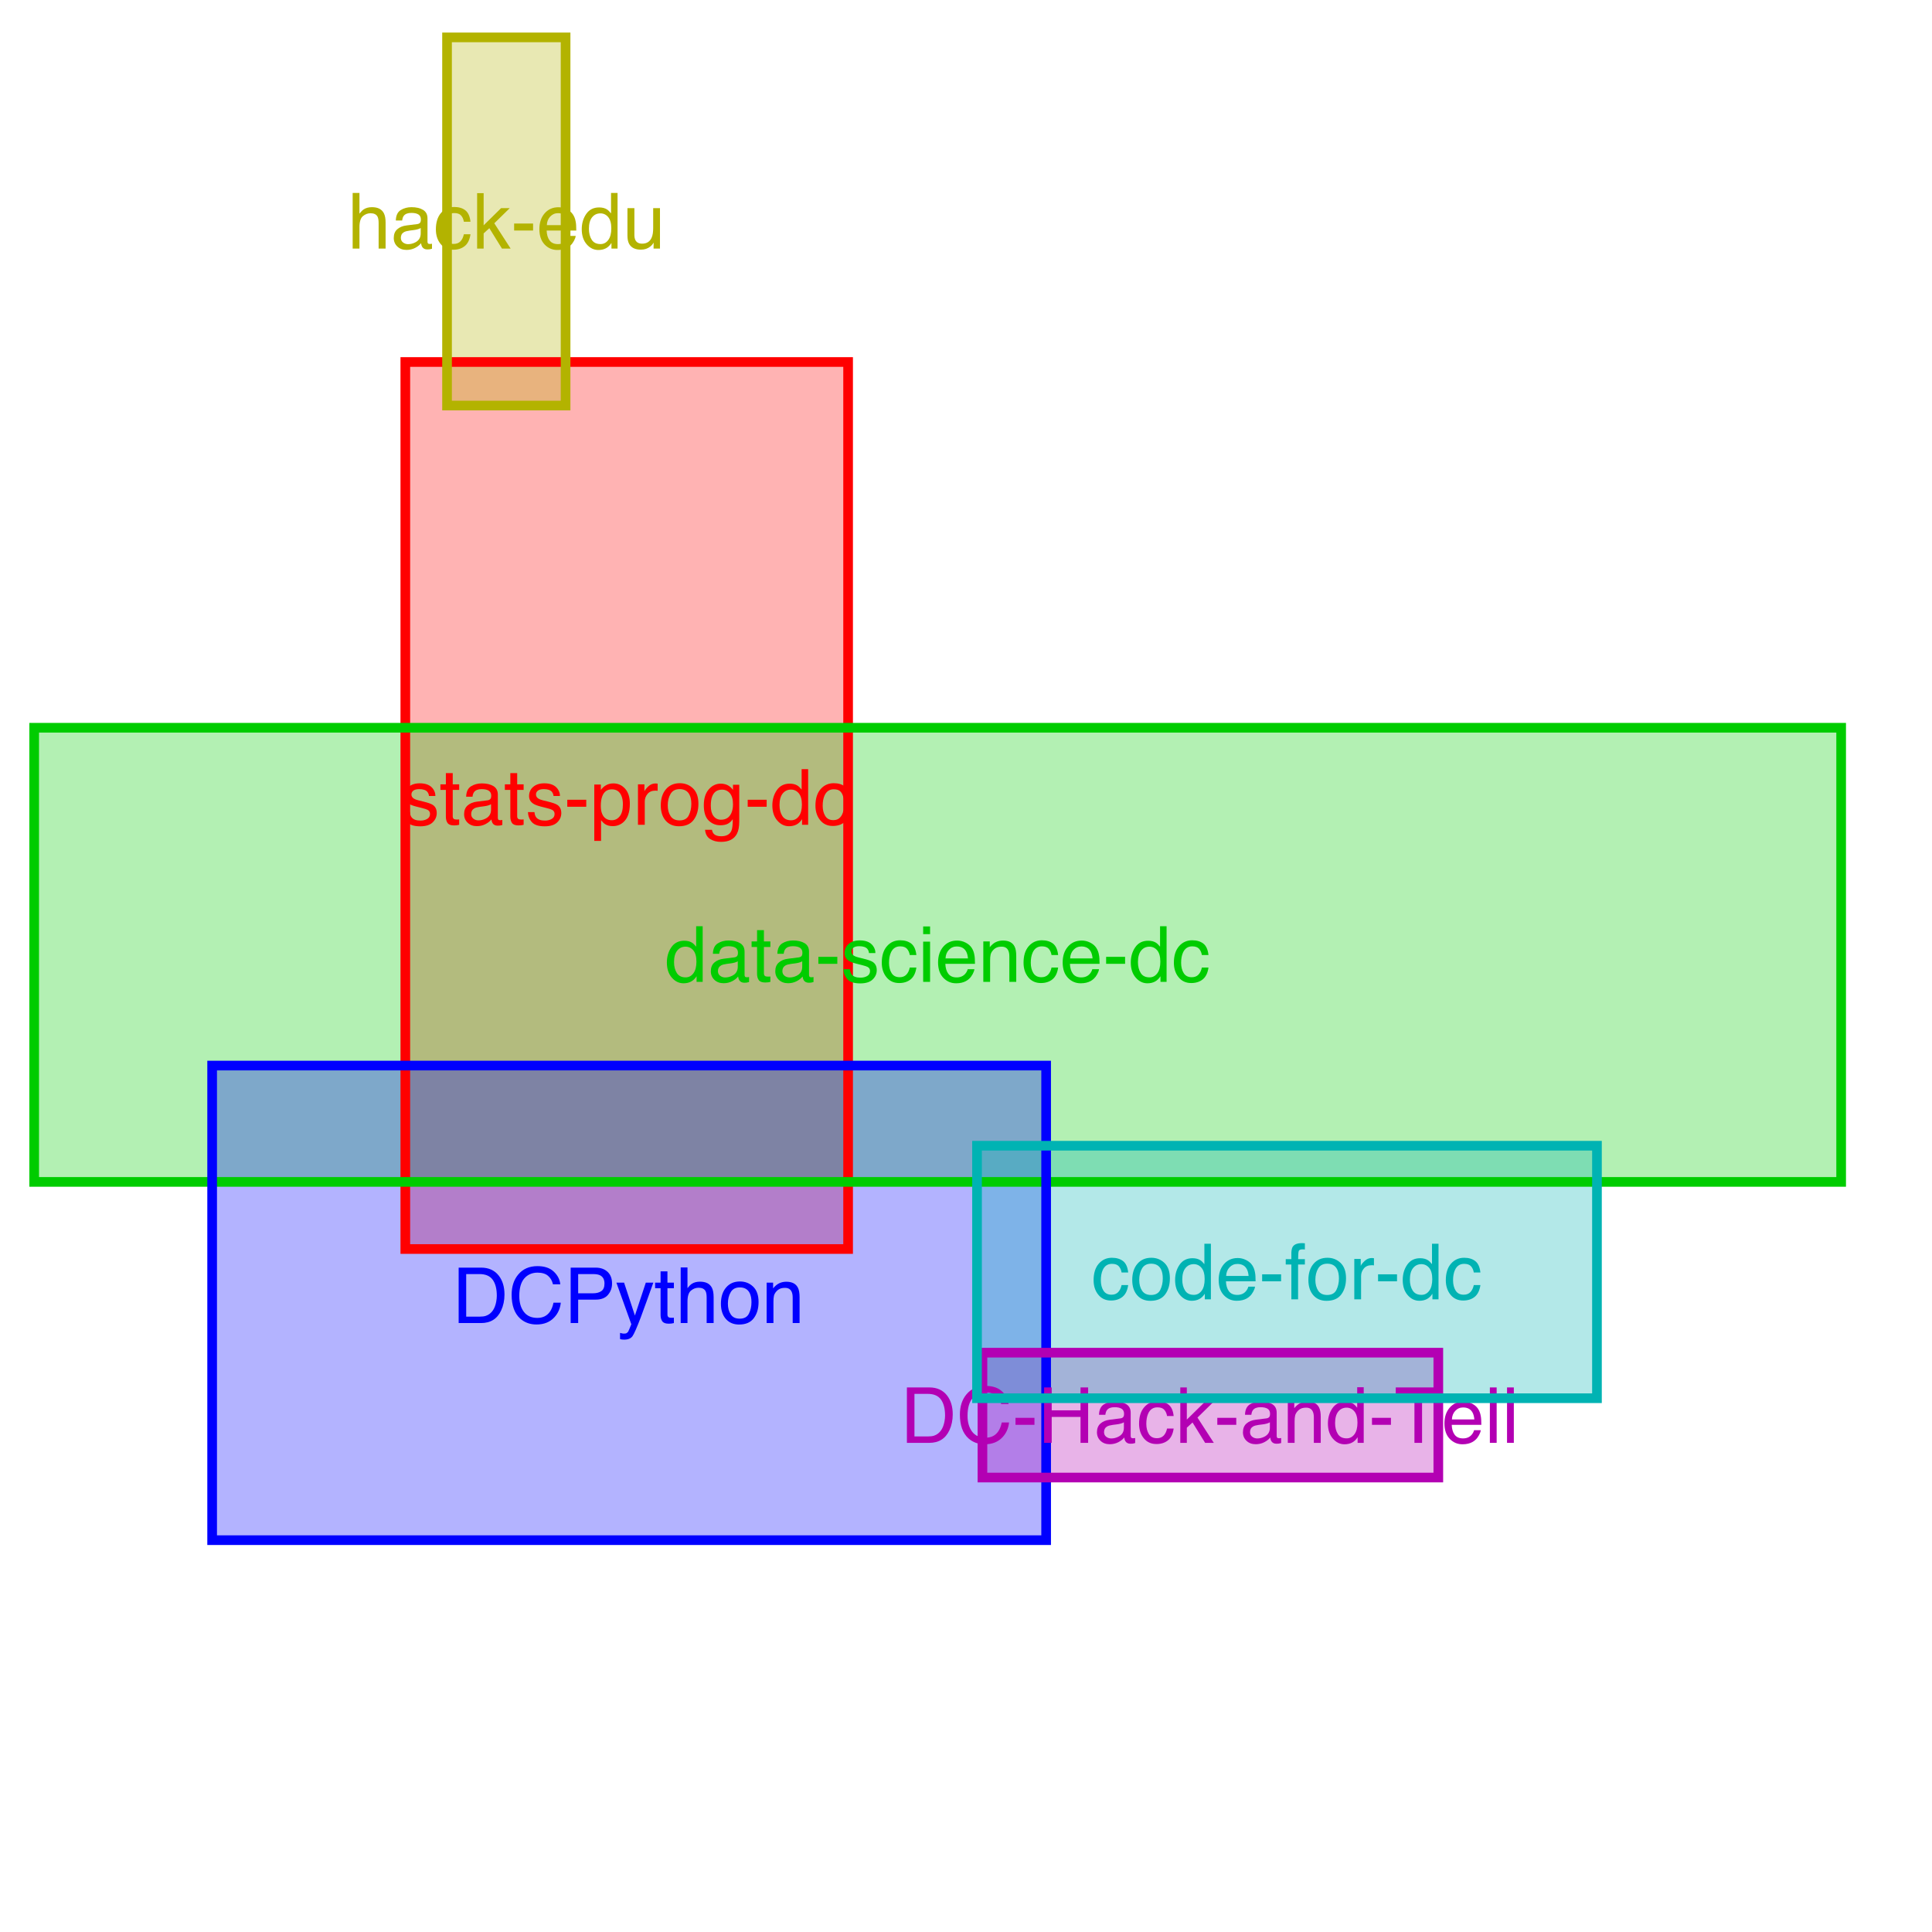
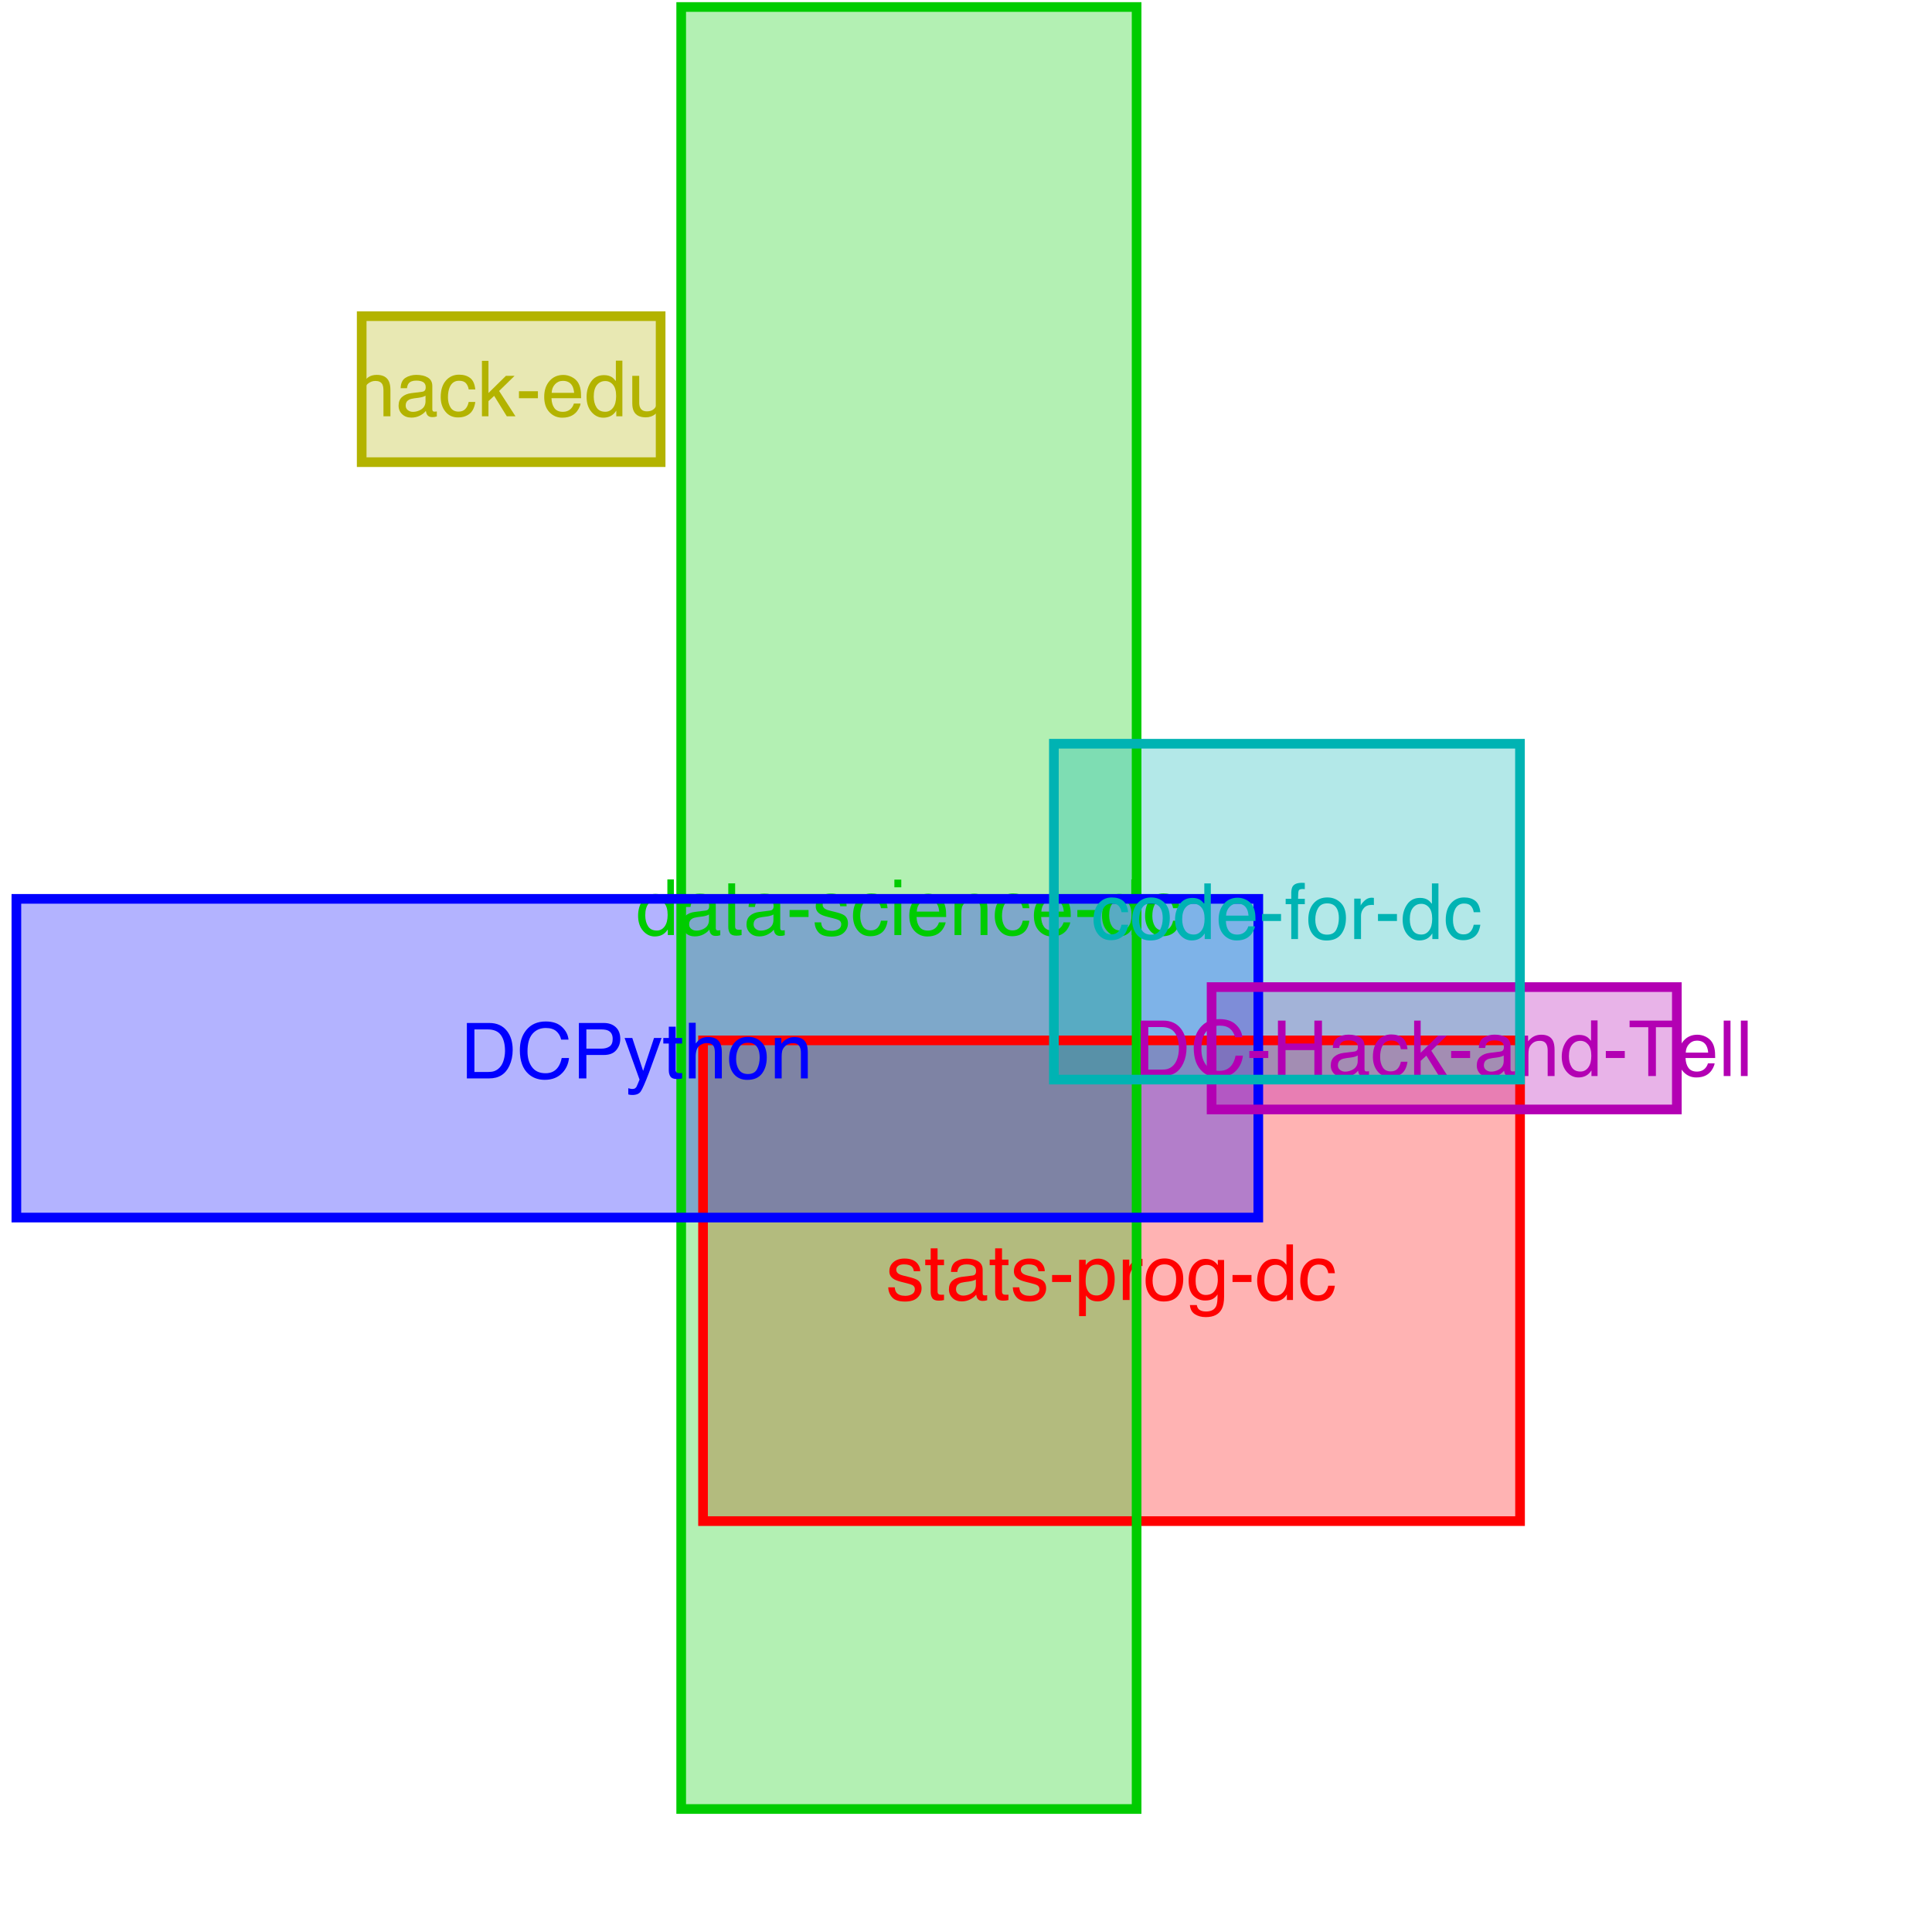
<svg xmlns="http://www.w3.org/2000/svg" xmlns:xlink="http://www.w3.org/1999/xlink" width="500pt" height="500pt" viewBox="0 0 500 500" version="1.1">
  <defs>
    <g>
      <symbol overflow="visible" id="glyph0-0">
        <path style="stroke:none;" d="" />
      </symbol>
      <symbol overflow="visible" id="glyph0-1">
        <path style="stroke:none;" d="M 2.336 -3.281 C 2.387 -2.695 2.531 -2.246 2.773 -1.934 C 3.215 -1.367 3.984 -1.086 5.078 -1.086 C 5.73 -1.086 6.301 -1.227 6.797 -1.508 C 7.293 -1.793 7.539 -2.23 7.539 -2.82 C 7.539 -3.27 7.34 -3.613 6.945 -3.848 C 6.691 -3.992 6.188 -4.156 5.438 -4.344 L 4.043 -4.695 C 3.152 -4.918 2.492 -5.164 2.07 -5.438 C 1.316 -5.914 0.938 -6.57 0.938 -7.414 C 0.938 -8.402 1.293 -9.203 2.008 -9.812 C 2.719 -10.426 3.68 -10.734 4.883 -10.734 C 6.457 -10.734 7.594 -10.27 8.289 -9.344 C 8.727 -8.758 8.938 -8.129 8.926 -7.453 L 7.266 -7.453 C 7.234 -7.848 7.094 -8.211 6.844 -8.535 C 6.441 -8.996 5.742 -9.227 4.746 -9.227 C 4.082 -9.227 3.578 -9.102 3.238 -8.848 C 2.895 -8.594 2.727 -8.258 2.727 -7.844 C 2.727 -7.387 2.949 -7.023 3.398 -6.75 C 3.66 -6.586 4.043 -6.441 4.551 -6.32 L 5.711 -6.035 C 6.977 -5.73 7.82 -5.434 8.25 -5.148 C 8.934 -4.699 9.277 -3.992 9.277 -3.027 C 9.277 -2.098 8.926 -1.293 8.219 -0.617 C 7.512 0.062 6.438 0.398 4.992 0.398 C 3.434 0.398 2.332 0.047 1.684 -0.66 C 1.035 -1.367 0.691 -2.238 0.645 -3.281 Z " />
      </symbol>
      <symbol overflow="visible" id="glyph0-2">
        <path style="stroke:none;" d="M 1.641 -13.379 L 3.418 -13.379 L 3.418 -10.461 L 5.086 -10.461 L 5.086 -9.023 L 3.418 -9.023 L 3.418 -2.195 C 3.418 -1.832 3.543 -1.59 3.789 -1.465 C 3.926 -1.395 4.152 -1.359 4.473 -1.359 C 4.559 -1.359 4.648 -1.359 4.746 -1.363 C 4.844 -1.367 4.957 -1.375 5.086 -1.387 L 5.086 0 C 4.887 0.059 4.676 0.102 4.457 0.125 C 4.238 0.152 4.004 0.164 3.75 0.164 C 2.93 0.164 2.375 -0.043 2.078 -0.465 C 1.785 -0.883 1.641 -1.43 1.641 -2.102 L 1.641 -9.023 L 0.227 -9.023 L 0.227 -10.461 L 1.641 -10.461 Z " />
      </symbol>
      <symbol overflow="visible" id="glyph0-3">
        <path style="stroke:none;" d="M 3.195 -1.582 C 3.566 -1.289 4.004 -1.141 4.512 -1.141 C 5.129 -1.141 5.73 -1.285 6.309 -1.57 C 7.285 -2.047 7.773 -2.824 7.773 -3.906 L 7.773 -5.32 C 7.559 -5.184 7.281 -5.07 6.945 -4.98 C 6.605 -4.891 6.273 -4.824 5.945 -4.785 L 4.883 -4.648 C 4.246 -4.562 3.766 -4.43 3.445 -4.25 C 2.906 -3.941 2.637 -3.453 2.637 -2.781 C 2.637 -2.273 2.82 -1.875 3.195 -1.582 Z M 6.895 -6.336 C 7.297 -6.391 7.57 -6.559 7.703 -6.844 C 7.781 -7 7.82 -7.227 7.82 -7.52 C 7.82 -8.117 7.609 -8.555 7.184 -8.824 C 6.758 -9.094 6.145 -9.227 5.352 -9.227 C 4.434 -9.227 3.781 -8.98 3.398 -8.484 C 3.184 -8.211 3.043 -7.805 2.977 -7.266 L 1.336 -7.266 C 1.371 -8.555 1.789 -9.453 2.594 -9.957 C 3.398 -10.461 4.328 -10.711 5.391 -10.711 C 6.621 -10.711 7.621 -10.477 8.391 -10.008 C 9.152 -9.539 9.531 -8.812 9.531 -7.82 L 9.531 -1.797 C 9.531 -1.613 9.57 -1.469 9.645 -1.359 C 9.719 -1.246 9.875 -1.191 10.117 -1.191 C 10.195 -1.191 10.281 -1.195 10.383 -1.207 C 10.48 -1.215 10.582 -1.23 10.695 -1.25 L 10.695 0.047 C 10.422 0.125 10.211 0.176 10.07 0.195 C 9.926 0.215 9.73 0.227 9.484 0.227 C 8.879 0.227 8.438 0.008 8.164 -0.422 C 8.02 -0.648 7.922 -0.969 7.859 -1.387 C 7.504 -0.918 6.988 -0.512 6.32 -0.164 C 5.648 0.18 4.91 0.352 4.102 0.352 C 3.133 0.352 2.34 0.059 1.723 -0.531 C 1.109 -1.121 0.801 -1.859 0.801 -2.742 C 0.801 -3.715 1.102 -4.465 1.711 -5 C 2.316 -5.535 3.109 -5.863 4.094 -5.984 Z " />
      </symbol>
      <symbol overflow="visible" id="glyph0-4">
        <path style="stroke:none;" d="M 0.828 -6.477 L 5.734 -6.477 L 5.734 -4.668 L 0.828 -4.668 Z " />
      </symbol>
      <symbol overflow="visible" id="glyph0-5">
        <path style="stroke:none;" d="M 7.75 -2.211 C 8.293 -2.898 8.562 -3.926 8.562 -5.293 C 8.562 -6.125 8.445 -6.844 8.203 -7.441 C 7.746 -8.594 6.914 -9.172 5.703 -9.172 C 4.484 -9.172 3.652 -8.562 3.203 -7.344 C 2.961 -6.691 2.844 -5.867 2.844 -4.863 C 2.844 -4.055 2.961 -3.367 3.203 -2.805 C 3.66 -1.723 4.492 -1.18 5.703 -1.18 C 6.523 -1.18 7.207 -1.523 7.75 -2.211 Z M 1.152 -10.41 L 2.859 -10.41 L 2.859 -9.023 C 3.211 -9.5 3.598 -9.867 4.016 -10.125 C 4.605 -10.516 5.305 -10.711 6.102 -10.711 C 7.289 -10.711 8.293 -10.258 9.121 -9.352 C 9.949 -8.441 10.359 -7.145 10.359 -5.461 C 10.359 -3.18 9.766 -1.555 8.574 -0.578 C 7.82 0.043 6.941 0.352 5.938 0.352 C 5.148 0.352 4.488 0.18 3.953 -0.164 C 3.641 -0.359 3.293 -0.695 2.91 -1.172 L 2.91 4.172 L 1.152 4.172 Z " />
      </symbol>
      <symbol overflow="visible" id="glyph0-6">
        <path style="stroke:none;" d="M 1.336 -10.461 L 3.008 -10.461 L 3.008 -8.652 C 3.145 -9.004 3.48 -9.434 4.016 -9.938 C 4.547 -10.441 5.164 -10.695 5.859 -10.695 C 5.891 -10.695 5.945 -10.691 6.023 -10.684 C 6.102 -10.676 6.238 -10.664 6.426 -10.645 L 6.426 -8.789 C 6.32 -8.809 6.227 -8.82 6.137 -8.828 C 6.051 -8.836 5.953 -8.836 5.852 -8.836 C 4.965 -8.836 4.285 -8.555 3.809 -7.984 C 3.332 -7.414 3.094 -6.758 3.094 -6.016 L 3.094 0 L 1.336 0 Z " />
      </symbol>
      <symbol overflow="visible" id="glyph0-7">
        <path style="stroke:none;" d="M 7.836 -2.457 C 8.27 -3.34 8.484 -4.32 8.484 -5.398 C 8.484 -6.375 8.328 -7.172 8.016 -7.781 C 7.523 -8.746 6.672 -9.227 5.461 -9.227 C 4.387 -9.227 3.602 -8.82 3.117 -8 C 2.629 -7.18 2.383 -6.188 2.383 -5.031 C 2.383 -3.918 2.625 -2.988 3.117 -2.246 C 3.605 -1.504 4.379 -1.133 5.438 -1.133 C 6.605 -1.133 7.402 -1.574 7.836 -2.457 Z M 8.926 -9.414 C 9.855 -8.516 10.32 -7.195 10.32 -5.449 C 10.32 -3.762 9.914 -2.371 9.094 -1.27 C 8.273 -0.168 7 0.383 5.273 0.383 C 3.836 0.383 2.691 -0.105 1.844 -1.078 C 1 -2.051 0.578 -3.359 0.578 -5 C 0.578 -6.758 1.023 -8.156 1.914 -9.199 C 2.805 -10.242 4.004 -10.762 5.508 -10.762 C 6.855 -10.762 7.996 -10.312 8.926 -9.414 Z " />
      </symbol>
      <symbol overflow="visible" id="glyph0-8">
        <path style="stroke:none;" d="M 7.129 -10.039 C 7.461 -9.812 7.801 -9.48 8.145 -9.043 L 8.145 -10.359 L 9.766 -10.359 L 9.766 -0.852 C 9.766 0.477 9.57 1.527 9.18 2.297 C 8.449 3.715 7.074 4.422 5.047 4.422 C 3.922 4.422 2.977 4.172 2.207 3.668 C 1.438 3.164 1.008 2.375 0.918 1.297 L 2.703 1.297 C 2.789 1.766 2.961 2.129 3.211 2.383 C 3.609 2.773 4.234 2.969 5.086 2.969 C 6.434 2.969 7.316 2.492 7.734 1.543 C 7.98 0.984 8.094 -0.016 8.078 -1.453 C 7.727 -0.922 7.301 -0.523 6.805 -0.266 C 6.312 -0.004 5.656 0.125 4.844 0.125 C 3.711 0.125 2.719 -0.273 1.871 -1.078 C 1.02 -1.883 0.594 -3.211 0.594 -5.07 C 0.594 -6.82 1.023 -8.188 1.879 -9.172 C 2.734 -10.152 3.77 -10.645 4.98 -10.645 C 5.801 -10.645 6.516 -10.441 7.129 -10.039 Z M 7.344 -8.156 C 6.809 -8.781 6.129 -9.094 5.305 -9.094 C 4.066 -9.094 3.219 -8.512 2.766 -7.352 C 2.523 -6.734 2.402 -5.926 2.402 -4.922 C 2.402 -3.742 2.641 -2.848 3.121 -2.23 C 3.598 -1.617 4.242 -1.309 5.047 -1.309 C 6.312 -1.309 7.199 -1.879 7.715 -3.016 C 8 -3.66 8.145 -4.414 8.145 -5.273 C 8.145 -6.57 7.879 -7.531 7.344 -8.156 Z " />
      </symbol>
      <symbol overflow="visible" id="glyph0-9">
        <path style="stroke:none;" d="M 3.117 -2.297 C 3.59 -1.539 4.352 -1.164 5.398 -1.164 C 6.215 -1.164 6.883 -1.512 7.406 -2.211 C 7.93 -2.91 8.195 -3.914 8.195 -5.227 C 8.195 -6.547 7.922 -7.523 7.383 -8.16 C 6.844 -8.793 6.176 -9.109 5.383 -9.109 C 4.496 -9.109 3.777 -8.773 3.227 -8.094 C 2.676 -7.418 2.402 -6.422 2.402 -5.109 C 2.402 -3.988 2.641 -3.051 3.117 -2.297 Z M 7.062 -10.137 C 7.375 -9.941 7.727 -9.602 8.125 -9.109 L 8.125 -14.395 L 9.812 -14.395 L 9.812 0 L 8.234 0 L 8.234 -1.453 C 7.824 -0.809 7.336 -0.344 6.777 -0.059 C 6.219 0.227 5.578 0.371 4.852 0.371 C 3.688 0.371 2.68 -0.117 1.828 -1.098 C 0.973 -2.078 0.547 -3.383 0.547 -5.008 C 0.547 -6.531 0.938 -7.852 1.715 -8.969 C 2.492 -10.086 3.602 -10.645 5.047 -10.645 C 5.848 -10.645 6.52 -10.477 7.062 -10.137 Z " />
      </symbol>
      <symbol overflow="visible" id="glyph0-10">
        <path style="stroke:none;" d="M 8.199 -9.902 C 8.938 -9.328 9.383 -8.344 9.531 -6.945 L 7.82 -6.945 C 7.719 -7.59 7.48 -8.125 7.109 -8.551 C 6.738 -8.977 6.141 -9.188 5.32 -9.188 C 4.203 -9.188 3.402 -8.641 2.922 -7.547 C 2.609 -6.84 2.453 -5.965 2.453 -4.922 C 2.453 -3.875 2.672 -2.992 3.117 -2.273 C 3.559 -1.559 4.254 -1.203 5.203 -1.203 C 5.934 -1.203 6.512 -1.426 6.938 -1.871 C 7.363 -2.316 7.66 -2.926 7.82 -3.703 L 9.531 -3.703 C 9.336 -2.316 8.848 -1.301 8.066 -0.66 C 7.285 -0.02 6.285 0.305 5.07 0.305 C 3.703 0.305 2.609 -0.195 1.797 -1.195 C 0.984 -2.195 0.578 -3.445 0.578 -4.941 C 0.578 -6.777 1.023 -8.207 1.914 -9.227 C 2.805 -10.25 3.941 -10.762 5.32 -10.762 C 6.5 -10.762 7.461 -10.477 8.199 -9.902 Z " />
      </symbol>
      <symbol overflow="visible" id="glyph0-11">
        <path style="stroke:none;" d="M 1.289 -10.41 L 3.078 -10.41 L 3.078 0 L 1.289 0 Z M 1.289 -14.344 L 3.078 -14.344 L 3.078 -12.352 L 1.289 -12.352 Z " />
      </symbol>
      <symbol overflow="visible" id="glyph0-12">
        <path style="stroke:none;" d="M 7.805 -10.172 C 8.5 -9.824 9.031 -9.371 9.395 -8.82 C 9.746 -8.293 9.98 -7.676 10.098 -6.973 C 10.203 -6.492 10.254 -5.723 10.254 -4.668 L 2.586 -4.668 C 2.621 -3.605 2.871 -2.754 3.34 -2.113 C 3.809 -1.473 4.535 -1.152 5.516 -1.152 C 6.434 -1.152 7.168 -1.453 7.715 -2.062 C 8.027 -2.414 8.25 -2.82 8.379 -3.281 L 10.109 -3.281 C 10.062 -2.898 9.91 -2.469 9.652 -1.996 C 9.395 -1.523 9.109 -1.141 8.789 -0.84 C 8.254 -0.32 7.594 0.031 6.805 0.215 C 6.383 0.32 5.906 0.371 5.371 0.371 C 4.07 0.371 2.965 -0.102 2.062 -1.051 C 1.156 -1.996 0.703 -3.324 0.703 -5.031 C 0.703 -6.711 1.16 -8.074 2.07 -9.121 C 2.98 -10.168 4.172 -10.695 5.645 -10.695 C 6.387 -10.695 7.105 -10.52 7.805 -10.172 Z M 8.445 -6.062 C 8.375 -6.824 8.211 -7.434 7.949 -7.891 C 7.469 -8.738 6.664 -9.16 5.539 -9.16 C 4.73 -9.16 4.055 -8.867 3.508 -8.285 C 2.961 -7.703 2.668 -6.961 2.637 -6.062 Z " />
      </symbol>
      <symbol overflow="visible" id="glyph0-13">
        <path style="stroke:none;" d="M 1.289 -10.461 L 2.961 -10.461 L 2.961 -8.977 C 3.453 -9.586 3.977 -10.027 4.531 -10.293 C 5.086 -10.559 5.699 -10.695 6.375 -10.695 C 7.859 -10.695 8.863 -10.176 9.383 -9.141 C 9.672 -8.574 9.812 -7.766 9.812 -6.711 L 9.812 0 L 8.027 0 L 8.027 -6.594 C 8.027 -7.23 7.934 -7.742 7.742 -8.133 C 7.43 -8.785 6.867 -9.109 6.047 -9.109 C 5.629 -9.109 5.285 -9.07 5.02 -8.984 C 4.539 -8.84 4.113 -8.555 3.75 -8.125 C 3.457 -7.781 3.266 -7.422 3.18 -7.055 C 3.09 -6.688 3.047 -6.164 3.047 -5.477 L 3.047 0 L 1.289 0 Z " />
      </symbol>
      <symbol overflow="visible" id="glyph0-14">
        <path style="stroke:none;" d="M 7.031 -1.66 C 7.688 -1.66 8.23 -1.727 8.652 -1.867 C 9.406 -2.121 10.027 -2.609 10.508 -3.328 C 10.891 -3.91 11.168 -4.652 11.336 -5.555 C 11.434 -6.098 11.484 -6.598 11.484 -7.062 C 11.484 -8.84 11.133 -10.219 10.426 -11.203 C 9.719 -12.184 8.582 -12.676 7.012 -12.676 L 3.562 -12.676 L 3.562 -1.66 Z M 1.609 -14.344 L 7.422 -14.344 C 9.395 -14.344 10.926 -13.645 12.012 -12.246 C 12.98 -10.984 13.469 -9.367 13.469 -7.391 C 13.469 -5.867 13.18 -4.492 12.609 -3.262 C 11.598 -1.086 9.863 0 7.402 0 L 1.609 0 Z " />
      </symbol>
      <symbol overflow="visible" id="glyph0-15">
        <path style="stroke:none;" d="M 11.797 -13.301 C 12.801 -12.344 13.355 -11.258 13.469 -10.039 L 11.57 -10.039 C 11.355 -10.965 10.93 -11.695 10.289 -12.234 C 9.648 -12.777 8.746 -13.047 7.586 -13.047 C 6.176 -13.047 5.035 -12.551 4.164 -11.559 C 3.297 -10.566 2.859 -9.043 2.859 -6.992 C 2.859 -5.312 3.254 -3.949 4.039 -2.906 C 4.824 -1.859 5.992 -1.336 7.547 -1.336 C 8.98 -1.336 10.07 -1.887 10.82 -2.988 C 11.219 -3.566 11.516 -4.328 11.711 -5.273 L 13.602 -5.273 C 13.434 -3.762 12.875 -2.496 11.922 -1.477 C 10.785 -0.246 9.25 0.371 7.312 0.371 C 5.648 0.371 4.25 -0.133 3.117 -1.141 C 1.625 -2.477 0.879 -4.539 0.879 -7.324 C 0.879 -9.441 1.438 -11.176 2.559 -12.531 C 3.77 -14 5.438 -14.734 7.57 -14.734 C 9.387 -14.734 10.793 -14.258 11.797 -13.301 Z " />
      </symbol>
      <symbol overflow="visible" id="glyph0-16">
        <path style="stroke:none;" d="M 1.711 -14.344 L 8.164 -14.344 C 9.441 -14.344 10.469 -13.984 11.25 -13.266 C 12.031 -12.547 12.422 -11.535 12.422 -10.234 C 12.422 -9.113 12.074 -8.141 11.375 -7.309 C 10.68 -6.48 9.609 -6.062 8.164 -6.062 L 3.652 -6.062 L 3.652 0 L 1.711 0 Z M 9.289 -12.375 C 8.859 -12.574 8.27 -12.676 7.52 -12.676 L 3.652 -12.676 L 3.652 -7.703 L 7.52 -7.703 C 8.391 -7.703 9.102 -7.891 9.645 -8.262 C 10.188 -8.633 10.461 -9.289 10.461 -10.227 C 10.461 -11.281 10.07 -11.996 9.289 -12.375 Z " />
      </symbol>
      <symbol overflow="visible" id="glyph0-17">
        <path style="stroke:none;" d="M 7.82 -10.461 L 9.766 -10.461 C 9.52 -9.789 8.969 -8.258 8.117 -5.867 C 7.477 -4.07 6.945 -2.609 6.516 -1.477 C 5.5 1.195 4.781 2.82 4.367 3.406 C 3.949 3.992 3.234 4.289 2.219 4.289 C 1.969 4.289 1.777 4.277 1.645 4.258 C 1.512 4.238 1.348 4.203 1.152 4.148 L 1.152 2.547 C 1.457 2.633 1.68 2.688 1.816 2.703 C 1.953 2.723 2.074 2.734 2.18 2.734 C 2.504 2.734 2.742 2.68 2.895 2.574 C 3.047 2.465 3.176 2.336 3.281 2.18 C 3.312 2.125 3.43 1.859 3.633 1.375 C 3.836 0.895 3.98 0.539 4.07 0.305 L 0.203 -10.461 L 2.195 -10.461 L 5 -1.945 Z " />
      </symbol>
      <symbol overflow="visible" id="glyph0-18">
        <path style="stroke:none;" d="M 1.289 -14.395 L 3.047 -14.395 L 3.047 -9.043 C 3.465 -9.57 3.836 -9.941 4.172 -10.156 C 4.738 -10.527 5.441 -10.711 6.289 -10.711 C 7.805 -10.711 8.836 -10.184 9.375 -9.121 C 9.668 -8.543 9.812 -7.738 9.812 -6.711 L 9.812 0 L 8.008 0 L 8.008 -6.594 C 8.008 -7.359 7.91 -7.922 7.715 -8.281 C 7.395 -8.855 6.797 -9.141 5.918 -9.141 C 5.188 -9.141 4.527 -8.891 3.938 -8.391 C 3.344 -7.887 3.047 -6.941 3.047 -5.547 L 3.047 0 L 1.289 0 Z " />
      </symbol>
      <symbol overflow="visible" id="glyph0-19">
        <path style="stroke:none;" d="M 1.57 -14.344 L 3.535 -14.344 L 3.535 -8.418 L 10.996 -8.418 L 10.996 -14.344 L 12.961 -14.344 L 12.961 0 L 10.996 0 L 10.996 -6.711 L 3.535 -6.711 L 3.535 0 L 1.57 0 Z " />
      </symbol>
      <symbol overflow="visible" id="glyph0-20">
        <path style="stroke:none;" d="M 1.25 -14.344 L 2.938 -14.344 L 2.938 -6.016 L 7.453 -10.461 L 9.695 -10.461 L 5.695 -6.543 L 9.922 0 L 7.676 0 L 4.414 -5.273 L 2.938 -3.926 L 2.938 0 L 1.25 0 Z " />
      </symbol>
      <symbol overflow="visible" id="glyph0-21">
        <path style="stroke:none;" d="M 11.961 -14.344 L 11.961 -12.637 L 7.129 -12.637 L 7.129 0 L 5.156 0 L 5.156 -12.637 L 0.32 -12.637 L 0.32 -14.344 Z " />
      </symbol>
      <symbol overflow="visible" id="glyph0-22">
        <path style="stroke:none;" d="M 1.336 -14.344 L 3.094 -14.344 L 3.094 0 L 1.336 0 Z " />
      </symbol>
      <symbol overflow="visible" id="glyph0-23">
        <path style="stroke:none;" d="M 2.109 -13.652 C 2.52 -14.25 3.312 -14.551 4.484 -14.551 C 4.594 -14.551 4.707 -14.547 4.824 -14.539 C 4.941 -14.535 5.074 -14.523 5.227 -14.512 L 5.227 -12.91 C 5.043 -12.922 4.91 -12.93 4.828 -12.934 C 4.746 -12.938 4.672 -12.938 4.602 -12.938 C 4.066 -12.938 3.746 -12.801 3.641 -12.523 C 3.539 -12.246 3.484 -11.543 3.484 -10.41 L 5.227 -10.41 L 5.227 -9.023 L 3.469 -9.023 L 3.469 0 L 1.727 0 L 1.727 -9.023 L 0.273 -9.023 L 0.273 -10.41 L 1.727 -10.41 L 1.727 -12.051 C 1.754 -12.781 1.883 -13.312 2.109 -13.652 Z " />
      </symbol>
      <symbol overflow="visible" id="glyph0-24">
        <path style="stroke:none;" d="M 3.047 -10.461 L 3.047 -3.516 C 3.047 -2.98 3.133 -2.547 3.301 -2.207 C 3.613 -1.582 4.195 -1.27 5.047 -1.27 C 6.273 -1.27 7.105 -1.816 7.547 -2.91 C 7.789 -3.496 7.91 -4.301 7.91 -5.32 L 7.91 -10.461 L 9.668 -10.461 L 9.668 0 L 8.008 0 L 8.027 -1.543 C 7.801 -1.145 7.516 -0.812 7.18 -0.539 C 6.508 0.008 5.695 0.281 4.734 0.281 C 3.246 0.281 2.23 -0.215 1.688 -1.211 C 1.395 -1.746 1.25 -2.457 1.25 -3.352 L 1.25 -10.461 Z " />
      </symbol>
    </g>
  </defs>
-   <g id="surface1">
-     <path style=" stroke:none;fill-rule:nonzero;fill:rgb(100%,0%,0%);fill-opacity:0.3;" d="M 104.895 93.684 L 219.488 93.684 L 219.488 323.246 L 104.895 323.246 Z " />
-     <path style=" stroke:none;fill-rule:nonzero;fill:rgb(0%,80%,0%);fill-opacity:0.3;" d="M 8.848 188.34 L 476.488 188.34 L 476.488 305.875 L 8.848 305.875 Z " />
-     <path style=" stroke:none;fill-rule:nonzero;fill:rgb(0%,0%,100%);fill-opacity:0.3;" d="M 54.902 275.77 L 270.738 275.77 L 270.738 398.594 L 54.902 398.594 Z " />
-     <path style=" stroke:none;fill-rule:nonzero;fill:rgb(70%,0%,70%);fill-opacity:0.3;" d="M 254.254 350.07 L 372.234 350.07 L 372.234 382.387 L 254.254 382.387 Z " />
-     <path style=" stroke:none;fill-rule:nonzero;fill:rgb(0%,70%,70%);fill-opacity:0.3;" d="M 252.855 296.512 L 413.293 296.512 L 413.293 361.859 L 252.855 361.859 Z " />
-     <path style=" stroke:none;fill-rule:nonzero;fill:rgb(70%,70%,0%);fill-opacity:0.3;" d="M 115.695 9.676 L 146.371 9.676 L 146.371 104.957 L 115.695 104.957 Z " />
-     <path style="fill:none;stroke-width:2.5;stroke-linecap:butt;stroke-linejoin:miter;stroke:rgb(100%,0%,0%);stroke-opacity:1;stroke-miterlimit:10;" d="M 104.895 93.684 L 219.488 93.684 L 219.488 323.246 L 104.895 323.246 Z " />
+   <g id="surface5">
+     <path style=" stroke:none;fill-rule:nonzero;fill:rgb(100%,0%,0%);fill-opacity:0.3;" d="M 181.945 269.25 L 393.387 269.25 L 393.387 393.664 L 181.945 393.664 Z " />
+     <path style=" stroke:none;fill-rule:nonzero;fill:rgb(0%,80%,0%);fill-opacity:0.3;" d="M 176.293 1.812 L 294.152 1.812 L 294.152 468.168 L 176.293 468.168 Z " />
+     <path style=" stroke:none;fill-rule:nonzero;fill:rgb(0%,0%,100%);fill-opacity:0.3;" d="M 4.238 232.625 L 325.645 232.625 L 325.645 315.105 L 4.238 315.105 Z " />
+     <path style=" stroke:none;fill-rule:nonzero;fill:rgb(70%,0%,70%);fill-opacity:0.3;" d="M 313.559 255.461 L 433.965 255.461 L 433.965 287.125 L 313.559 287.125 Z " />
+     <path style=" stroke:none;fill-rule:nonzero;fill:rgb(0%,70%,70%);fill-opacity:0.3;" d="M 272.746 192.477 L 393.367 192.477 L 393.367 279.395 L 272.746 279.395 Z " />
+     <path style=" stroke:none;fill-rule:nonzero;fill:rgb(70%,70%,0%);fill-opacity:0.3;" d="M 93.605 81.824 L 170.969 81.824 L 170.969 119.605 L 93.605 119.605 Z " />
+     <path style="fill:none;stroke-width:2.5;stroke-linecap:butt;stroke-linejoin:miter;stroke:rgb(100%,0%,0%);stroke-opacity:1;stroke-miterlimit:10;" d="M 181.945 269.25 L 393.387 269.25 L 393.387 393.664 L 181.945 393.664 Z " />
    <g style="fill:rgb(100%,0%,0%);fill-opacity:1;">
-       <use xlink:href="#glyph0-1" x="103.75" y="213.453" />
-       <use xlink:href="#glyph0-2" x="113.75" y="213.453" />
-       <use xlink:href="#glyph0-3" x="119.307" y="213.453" />
-       <use xlink:href="#glyph0-2" x="130.43" y="213.453" />
-       <use xlink:href="#glyph0-1" x="135.986" y="213.453" />
-       <use xlink:href="#glyph0-4" x="145.986" y="213.453" />
-       <use xlink:href="#glyph0-5" x="152.646" y="213.453" />
-       <use xlink:href="#glyph0-6" x="163.77" y="213.453" />
-       <use xlink:href="#glyph0-7" x="170.43" y="213.453" />
-       <use xlink:href="#glyph0-8" x="181.553" y="213.453" />
-       <use xlink:href="#glyph0-4" x="192.676" y="213.453" />
-       <use xlink:href="#glyph0-9" x="199.336" y="213.453" />
-       <use xlink:href="#glyph0-10" x="210.459" y="213.453" />
+       <use xlink:href="#glyph0-1" x="229.223" y="336.445" />
+       <use xlink:href="#glyph0-2" x="239.223" y="336.445" />
+       <use xlink:href="#glyph0-3" x="244.779" y="336.445" />
+       <use xlink:href="#glyph0-2" x="255.902" y="336.445" />
+       <use xlink:href="#glyph0-1" x="261.459" y="336.445" />
+       <use xlink:href="#glyph0-4" x="271.459" y="336.445" />
+       <use xlink:href="#glyph0-5" x="278.119" y="336.445" />
+       <use xlink:href="#glyph0-6" x="289.242" y="336.445" />
+       <use xlink:href="#glyph0-7" x="295.902" y="336.445" />
+       <use xlink:href="#glyph0-8" x="307.025" y="336.445" />
+       <use xlink:href="#glyph0-4" x="318.148" y="336.445" />
+       <use xlink:href="#glyph0-9" x="324.809" y="336.445" />
+       <use xlink:href="#glyph0-10" x="335.932" y="336.445" />
    </g>
-     <path style="fill:none;stroke-width:2.5;stroke-linecap:butt;stroke-linejoin:miter;stroke:rgb(0%,80%,0%);stroke-opacity:1;stroke-miterlimit:10;" d="M 8.848 188.34 L 476.488 188.34 L 476.488 305.875 L 8.848 305.875 Z " />
+     <path style="fill:none;stroke-width:2.5;stroke-linecap:butt;stroke-linejoin:miter;stroke:rgb(0%,80%,0%);stroke-opacity:1;stroke-miterlimit:10;" d="M 176.293 1.812 L 294.152 1.812 L 294.152 468.168 L 176.293 468.168 Z " />
    <g style="fill:rgb(0%,80%,0%);fill-opacity:1;">
-       <use xlink:href="#glyph0-9" x="172.039" y="254.105" />
-       <use xlink:href="#glyph0-3" x="183.162" y="254.105" />
-       <use xlink:href="#glyph0-2" x="194.285" y="254.105" />
-       <use xlink:href="#glyph0-3" x="199.842" y="254.105" />
-       <use xlink:href="#glyph0-4" x="210.965" y="254.105" />
-       <use xlink:href="#glyph0-1" x="217.625" y="254.105" />
-       <use xlink:href="#glyph0-10" x="227.625" y="254.105" />
-       <use xlink:href="#glyph0-11" x="237.625" y="254.105" />
-       <use xlink:href="#glyph0-12" x="242.068" y="254.105" />
-       <use xlink:href="#glyph0-13" x="253.191" y="254.105" />
-       <use xlink:href="#glyph0-10" x="264.314" y="254.105" />
-       <use xlink:href="#glyph0-12" x="274.314" y="254.105" />
-       <use xlink:href="#glyph0-4" x="285.438" y="254.105" />
-       <use xlink:href="#glyph0-9" x="292.098" y="254.105" />
-       <use xlink:href="#glyph0-10" x="303.221" y="254.105" />
+       <use xlink:href="#glyph0-9" x="164.59" y="241.988" />
+       <use xlink:href="#glyph0-3" x="175.713" y="241.988" />
+       <use xlink:href="#glyph0-2" x="186.836" y="241.988" />
+       <use xlink:href="#glyph0-3" x="192.393" y="241.988" />
+       <use xlink:href="#glyph0-4" x="203.516" y="241.988" />
+       <use xlink:href="#glyph0-1" x="210.176" y="241.988" />
+       <use xlink:href="#glyph0-10" x="220.176" y="241.988" />
+       <use xlink:href="#glyph0-11" x="230.176" y="241.988" />
+       <use xlink:href="#glyph0-12" x="234.619" y="241.988" />
+       <use xlink:href="#glyph0-13" x="245.742" y="241.988" />
+       <use xlink:href="#glyph0-10" x="256.865" y="241.988" />
+       <use xlink:href="#glyph0-12" x="266.865" y="241.988" />
+       <use xlink:href="#glyph0-4" x="277.988" y="241.988" />
+       <use xlink:href="#glyph0-9" x="284.648" y="241.988" />
+       <use xlink:href="#glyph0-10" x="295.771" y="241.988" />
    </g>
-     <path style="fill:none;stroke-width:2.5;stroke-linecap:butt;stroke-linejoin:miter;stroke:rgb(0%,0%,100%);stroke-opacity:1;stroke-miterlimit:10;" d="M 54.902 275.77 L 270.738 275.77 L 270.738 398.594 L 54.902 398.594 Z " />
+     <path style="fill:none;stroke-width:2.5;stroke-linecap:butt;stroke-linejoin:miter;stroke:rgb(0%,0%,100%);stroke-opacity:1;stroke-miterlimit:10;" d="M 4.238 232.625 L 325.645 232.625 L 325.645 315.105 L 4.238 315.105 Z " />
    <g style="fill:rgb(0%,0%,100%);fill-opacity:1;">
-       <use xlink:href="#glyph0-14" x="117.09" y="342.406" />
-       <use xlink:href="#glyph0-15" x="131.533" y="342.406" />
-       <use xlink:href="#glyph0-16" x="145.977" y="342.406" />
-       <use xlink:href="#glyph0-17" x="159.316" y="342.406" />
-       <use xlink:href="#glyph0-2" x="169.316" y="342.406" />
-       <use xlink:href="#glyph0-18" x="174.873" y="342.406" />
-       <use xlink:href="#glyph0-7" x="185.996" y="342.406" />
-       <use xlink:href="#glyph0-13" x="197.119" y="342.406" />
+       <use xlink:href="#glyph0-14" x="119.215" y="279.09" />
+       <use xlink:href="#glyph0-15" x="133.658" y="279.09" />
+       <use xlink:href="#glyph0-16" x="148.102" y="279.09" />
+       <use xlink:href="#glyph0-17" x="161.441" y="279.09" />
+       <use xlink:href="#glyph0-2" x="171.441" y="279.09" />
+       <use xlink:href="#glyph0-18" x="176.998" y="279.09" />
+       <use xlink:href="#glyph0-7" x="188.121" y="279.09" />
+       <use xlink:href="#glyph0-13" x="199.244" y="279.09" />
    </g>
-     <path style="fill:none;stroke-width:2.5;stroke-linecap:butt;stroke-linejoin:miter;stroke:rgb(70%,0%,70%);stroke-opacity:1;stroke-miterlimit:10;" d="M 254.254 350.07 L 372.234 350.07 L 372.234 382.387 L 254.254 382.387 Z " />
+     <path style="fill:none;stroke-width:2.5;stroke-linecap:butt;stroke-linejoin:miter;stroke:rgb(70%,0%,70%);stroke-opacity:1;stroke-miterlimit:10;" d="M 313.559 255.461 L 433.965 255.461 L 433.965 287.125 L 313.559 287.125 Z " />
    <g style="fill:rgb(70%,0%,70%);fill-opacity:1;">
-       <use xlink:href="#glyph0-14" x="233.098" y="373.41" />
-       <use xlink:href="#glyph0-15" x="247.541" y="373.41" />
-       <use xlink:href="#glyph0-4" x="261.984" y="373.41" />
-       <use xlink:href="#glyph0-19" x="268.645" y="373.41" />
-       <use xlink:href="#glyph0-3" x="283.088" y="373.41" />
-       <use xlink:href="#glyph0-10" x="294.211" y="373.41" />
-       <use xlink:href="#glyph0-20" x="304.211" y="373.41" />
-       <use xlink:href="#glyph0-4" x="314.211" y="373.41" />
-       <use xlink:href="#glyph0-3" x="320.871" y="373.41" />
-       <use xlink:href="#glyph0-13" x="331.994" y="373.41" />
-       <use xlink:href="#glyph0-9" x="343.117" y="373.41" />
-       <use xlink:href="#glyph0-4" x="354.24" y="373.41" />
-       <use xlink:href="#glyph0-21" x="360.9" y="373.41" />
-       <use xlink:href="#glyph0-12" x="373.117" y="373.41" />
-       <use xlink:href="#glyph0-22" x="384.24" y="373.41" />
-       <use xlink:href="#glyph0-22" x="388.684" y="373.41" />
+       <use xlink:href="#glyph0-14" x="293.613" y="278.477" />
+       <use xlink:href="#glyph0-15" x="308.057" y="278.477" />
+       <use xlink:href="#glyph0-4" x="322.5" y="278.477" />
+       <use xlink:href="#glyph0-19" x="329.16" y="278.477" />
+       <use xlink:href="#glyph0-3" x="343.604" y="278.477" />
+       <use xlink:href="#glyph0-10" x="354.727" y="278.477" />
+       <use xlink:href="#glyph0-20" x="364.727" y="278.477" />
+       <use xlink:href="#glyph0-4" x="374.727" y="278.477" />
+       <use xlink:href="#glyph0-3" x="381.387" y="278.477" />
+       <use xlink:href="#glyph0-13" x="392.51" y="278.477" />
+       <use xlink:href="#glyph0-9" x="403.633" y="278.477" />
+       <use xlink:href="#glyph0-4" x="414.756" y="278.477" />
+       <use xlink:href="#glyph0-21" x="421.416" y="278.477" />
+       <use xlink:href="#glyph0-12" x="433.633" y="278.477" />
+       <use xlink:href="#glyph0-22" x="444.756" y="278.477" />
+       <use xlink:href="#glyph0-22" x="449.199" y="278.477" />
    </g>
-     <path style="fill:none;stroke-width:2.5;stroke-linecap:butt;stroke-linejoin:miter;stroke:rgb(0%,70%,70%);stroke-opacity:1;stroke-miterlimit:10;" d="M 252.855 296.512 L 413.293 296.512 L 413.293 361.859 L 252.855 361.859 Z " />
+     <path style="fill:none;stroke-width:2.5;stroke-linecap:butt;stroke-linejoin:miter;stroke:rgb(0%,70%,70%);stroke-opacity:1;stroke-miterlimit:10;" d="M 272.746 192.477 L 393.367 192.477 L 393.367 279.395 L 272.746 279.395 Z " />
    <g style="fill:rgb(0%,70%,70%);fill-opacity:1;">
-       <use xlink:href="#glyph0-10" x="282.445" y="336.27" />
-       <use xlink:href="#glyph0-7" x="292.445" y="336.27" />
-       <use xlink:href="#glyph0-9" x="303.568" y="336.27" />
-       <use xlink:href="#glyph0-12" x="314.691" y="336.27" />
-       <use xlink:href="#glyph0-4" x="325.814" y="336.27" />
-       <use xlink:href="#glyph0-23" x="332.475" y="336.27" />
-       <use xlink:href="#glyph0-7" x="338.031" y="336.27" />
-       <use xlink:href="#glyph0-6" x="349.154" y="336.27" />
-       <use xlink:href="#glyph0-4" x="355.814" y="336.27" />
-       <use xlink:href="#glyph0-9" x="362.475" y="336.27" />
-       <use xlink:href="#glyph0-10" x="373.598" y="336.27" />
+       <use xlink:href="#glyph0-10" x="282.426" y="243.02" />
+       <use xlink:href="#glyph0-7" x="292.426" y="243.02" />
+       <use xlink:href="#glyph0-9" x="303.549" y="243.02" />
+       <use xlink:href="#glyph0-12" x="314.672" y="243.02" />
+       <use xlink:href="#glyph0-4" x="325.795" y="243.02" />
+       <use xlink:href="#glyph0-23" x="332.455" y="243.02" />
+       <use xlink:href="#glyph0-7" x="338.012" y="243.02" />
+       <use xlink:href="#glyph0-6" x="349.135" y="243.02" />
+       <use xlink:href="#glyph0-4" x="355.795" y="243.02" />
+       <use xlink:href="#glyph0-9" x="362.455" y="243.02" />
+       <use xlink:href="#glyph0-10" x="373.578" y="243.02" />
    </g>
-     <path style="fill:none;stroke-width:2.5;stroke-linecap:butt;stroke-linejoin:miter;stroke:rgb(70%,70%,0%);stroke-opacity:1;stroke-miterlimit:10;" d="M 115.695 9.676 L 146.371 9.676 L 146.371 104.957 L 115.695 104.957 Z " />
+     <path style="fill:none;stroke-width:2.5;stroke-linecap:butt;stroke-linejoin:miter;stroke:rgb(70%,70%,0%);stroke-opacity:1;stroke-miterlimit:10;" d="M 93.605 81.824 L 170.969 81.824 L 170.969 119.605 L 93.605 119.605 Z " />
    <g style="fill:rgb(70%,70%,0%);fill-opacity:1;">
-       <use xlink:href="#glyph0-18" x="89.98" y="64.328" />
-       <use xlink:href="#glyph0-3" x="101.104" y="64.328" />
-       <use xlink:href="#glyph0-10" x="112.227" y="64.328" />
-       <use xlink:href="#glyph0-20" x="122.227" y="64.328" />
-       <use xlink:href="#glyph0-4" x="132.227" y="64.328" />
-       <use xlink:href="#glyph0-12" x="138.887" y="64.328" />
-       <use xlink:href="#glyph0-9" x="150.01" y="64.328" />
-       <use xlink:href="#glyph0-24" x="161.133" y="64.328" />
+       <use xlink:href="#glyph0-18" x="91.23" y="107.727" />
+       <use xlink:href="#glyph0-3" x="102.354" y="107.727" />
+       <use xlink:href="#glyph0-10" x="113.477" y="107.727" />
+       <use xlink:href="#glyph0-20" x="123.477" y="107.727" />
+       <use xlink:href="#glyph0-4" x="133.477" y="107.727" />
+       <use xlink:href="#glyph0-12" x="140.137" y="107.727" />
+       <use xlink:href="#glyph0-9" x="151.26" y="107.727" />
+       <use xlink:href="#glyph0-24" x="162.383" y="107.727" />
    </g>
  </g>
</svg>
